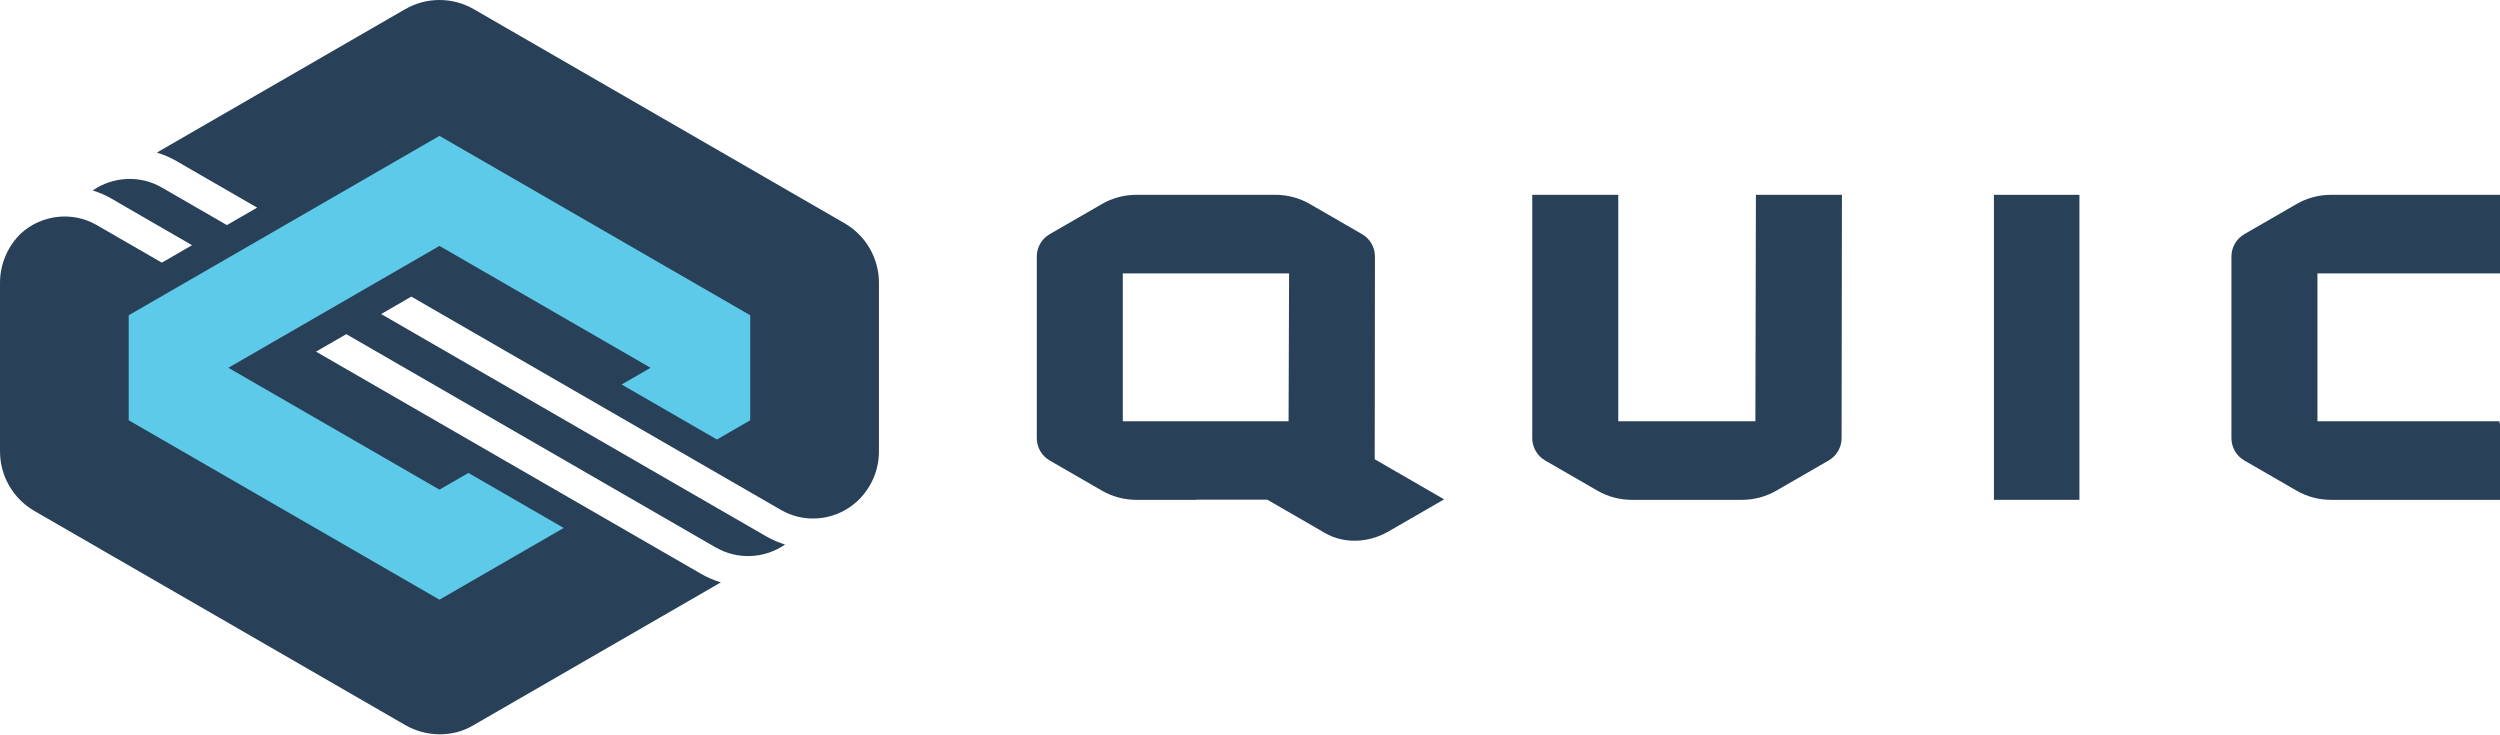
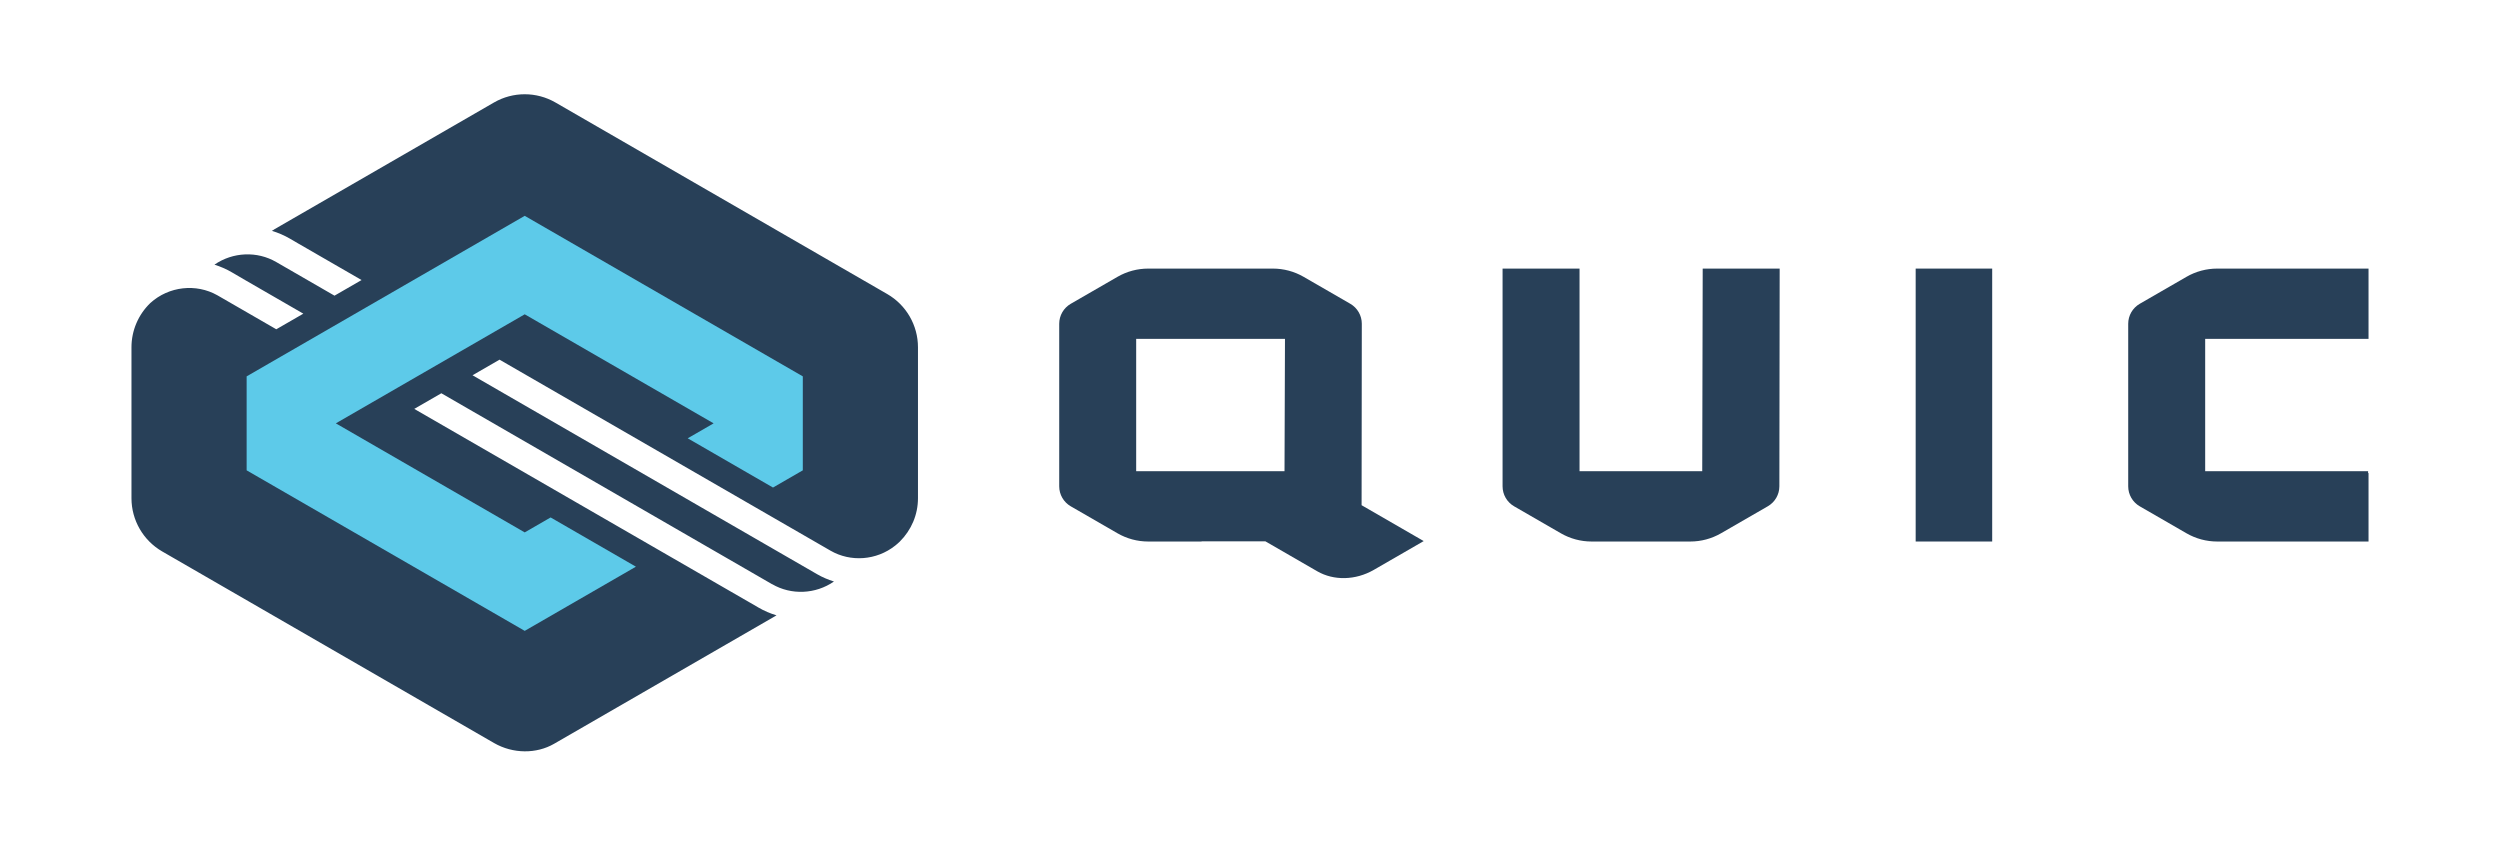
- <svg xmlns="http://www.w3.org/2000/svg" viewBox="0 0 608.479 178.726" height="178.726" width="608.479" xml:space="preserve" version="1.1" id="svg3461">
-   <defs id="defs3465" />
-   <g transform="matrix(1.25,0,0,-1.25,-35.76075,204.3631)" id="g3469">
-     <path d="m 193.063,120.017 -72.194,41.681 c -4.14,2.39 -9.239,2.39 -13.378,0 l -47.87,-27.638 0.018,-0.011 -0.482,-0.278 c 1.367,-0.414 2.689,-0.978 3.929,-1.701 l 1.934,-1.129 0.004,0.001 13.654,-7.879 -5.889,-3.4 -12.672,7.316 -0.001,-0.002 c -4.15,2.421 -9.443,2.204 -13.45,-0.568 1.307,-0.409 2.57,-0.955 3.759,-1.649 l 2.956,-1.725 -4e-4,0 12.625,-7.289 -5.884,-3.397 -12.833,7.406 c -4.595,2.586 -10.525,1.983 -14.58,-1.696 -2.583,-2.49 -4.098,-5.949 -4.098,-9.628 l 0,-32.841 c 0,-4.778 2.55,-9.194 6.689,-11.585 L 107.491,22.325 c 4.139,-2.39 9.238,-2.39 13.073,-0.176 l 47.918,27.665 -0.001,7e-4 0.488,0.281 c -1.366,0.414 -2.688,0.978 -3.928,1.701 l -1.935,1.128 -0.011,-0.002 -72.954,42.101 5.895,3.403 71.961,-41.546 0.015,0.008 c 4.152,-2.423 9.447,-2.203 13.457,0.573 -1.27,0.397 -2.498,0.92 -3.657,1.586 l -0.77,0.445 -1.273,0.743 -0.011,-0.002 -72.938,42.109 5.878,3.394 72.007,-41.555 c 4.38,-2.538 10.018,-2.14 14.081,1.085 0.338,0.281 0.681,0.557 0.987,0.861 2.561,2.543 3.978,5.902 3.978,9.462 l 0,32.842 c 0,4.779 -2.55,9.195 -6.688,11.585" style="fill:#284058;fill-opacity:1;fill-rule:nonzero;stroke:none" id="path3475" />
-     <path d="m 346.328,66.165 21.477,0 c 2.348,0 4.656,0.618 6.689,1.793 l 10.19,5.881 c 1.548,0.896 2.505,2.549 2.507,4.339 l 0.065,47.378 -16.748,0 -0.102,-44.092 -26.699,0 0,44.092 -16.748,0 0,-47.381 c 0,-1.793 0.955,-3.449 2.508,-4.345 l 10.172,-5.872 c 2.034,-1.175 4.341,-1.793 6.689,-1.793" style="fill:#284058;fill-opacity:1;fill-rule:nonzero;stroke:none" id="path3477" />
-     <path d="m 416.85,66.166 16.651,0 0,59.39 -16.651,0 0,-59.39" style="fill:#284058;fill-opacity:1;fill-rule:nonzero;stroke:none" id="path3479" />
-     <path d="m 515.392,110.257 0,15.299 -32.924,0 c -2.349,0 -4.656,-0.618 -6.691,-1.792 l -10.171,-5.873 c -1.552,-0.896 -2.508,-2.553 -2.508,-4.345 l 0,-35.371 c 0,-1.793 0.956,-3.449 2.508,-4.345 l 10.172,-5.872 c 2.034,-1.175 4.341,-1.793 6.69,-1.793 l 32.924,0 0,14.898 -0.096,0 0,0.401 -35.45,0 0,28.793 35.546,0" style="fill:#284058;fill-opacity:1;fill-rule:nonzero;stroke:none" id="path3481" />
-     <path d="m 279.51,81.464 -32.278,0 0,28.793 32.379,0 -0.101,-28.793 z m 19.451,-21.458 0,0 10.838,6.257 -13.516,7.804 0.046,39.481 c 0.002,1.795 -0.955,3.454 -2.509,4.351 l -10.156,5.865 c -2.035,1.174 -4.342,1.792 -6.691,1.792 l -27.119,0 c -2.348,0 -4.656,-0.618 -6.689,-1.792 l -10.172,-5.873 c -1.552,-0.896 -2.508,-2.553 -2.508,-4.345 l 0,-35.371 c 0,-1.793 0.956,-3.449 2.508,-4.345 l 10.173,-5.872 c 2.033,-1.175 4.34,-1.793 6.689,-1.793 l 11.611,0 0,0.035 13.891,0 11.289,-6.518 0,0 c 3.581,-2.054 8.302,-1.992 12.315,0.324" style="fill:#284058;fill-opacity:1;fill-rule:nonzero;stroke:none" id="path3483" />
-     <path d="m 114.179,68.151 -41.103,23.728 41.103,23.728 41.102,-23.728 -5.636,-3.254 18.558,-10.715 6.488,3.746 0,20.446 -60.511,34.933 -60.513,-34.933 0,-20.446 60.513,-34.933 24.193,13.967 -18.559,10.714 -5.635,-3.253" style="fill:#5dcae9;fill-opacity:1;fill-rule:nonzero;stroke:none" id="path3485" />
+ <svg xmlns="http://www.w3.org/2000/svg" viewBox="0 0 725.333 245.333" height="245.333" width="725.333" xml:space="preserve" id="svg2" version="1.1">
+   <defs id="defs6" />
+   <g id="horiz" transform="matrix(0.1333333,0,0,-0.1333333,0,245.3333)">
+     <g id="badge">
+       <path id="path16" style="fill:#284058;fill-opacity:1;fill-rule:nonzero;stroke:none" d="m 1930.63,1200.17 -721.94,416.81 c -41.4,23.9 -92.39,23.9 -133.78,0 l -478.703,-276.38 0.18,-0.11 -4.821,-2.78 c 13.668,-4.14 26.887,-9.78 39.286,-17.01 l 19.343,-11.29 0.039,0.01 136.536,-78.79 -58.895,-34 -126.719,73.16 -0.011,-0.02 c -41.504,24.21 -94.426,22.04 -134.504,-5.68 13.066,-4.09 25.703,-9.55 37.589,-16.49 l 29.563,-17.25 -0.004,0 126.25,-72.89 -58.84,-33.97 -128.332,74.06 c -45.953,25.86 -105.254,19.83 -145.804,-16.96 -25.833,-24.9 -40.977,-59.49 -40.977,-96.28 l 0,-328.412 c 0,-47.777 25.496,-91.937 66.887,-115.847 L 1074.91,223.25 c 41.39,-23.898 92.38,-23.898 130.73,-1.762 l 479.18,276.653 -0.01,0.007 4.88,2.813 c -13.66,4.141 -26.88,9.777 -39.28,17.008 l -19.35,11.281 -0.11,-0.02 -729.54,421.012 58.949,34.028 719.611,-415.461 0.15,0.082 c 41.52,-24.231 94.47,-22.032 134.57,5.73 -12.7,3.969 -24.98,9.199 -36.57,15.859 l -7.7,4.45 -12.73,7.429 -0.11,-0.019 -729.38,421.09 58.78,33.94 720.07,-415.55 c 43.8,-25.379 100.18,-21.398 140.81,10.852 3.38,2.808 6.81,5.566 9.87,8.609 25.61,25.43 39.78,59.02 39.78,94.617 l 0,328.422 c 0,47.79 -25.5,91.95 -66.88,115.85" />
+       <path id="path26" style="fill:#5dcae9;fill-opacity:1;fill-rule:nonzero;stroke:none" d="m 1141.79,681.512 -411.028,237.281 411.028,237.277 411.02,-237.277 -56.36,-32.539 185.58,-107.152 64.88,37.457 0,204.461 -605.11,349.33 -605.128,-349.33 0,-204.461 605.128,-349.329 241.93,139.668 -185.59,107.141 -56.35,-32.527" />
+     </g>
+     <path d="m 2795.1,814.641 -322.78,0 0,287.929 323.79,0 z m 194.51,-214.582 0,0 108.38,62.57 -135.16,78.043 0.46,394.808 c 0.02,17.95 -9.55,34.54 -25.09,43.51 l -101.56,58.65 c -20.35,11.74 -43.42,17.92 -66.91,17.92 l -271.19,0 c -23.48,0 -46.56,-6.18 -66.89,-17.92 l -101.72,-58.73 c -15.52,-8.96 -25.08,-25.53 -25.08,-43.45 l 0,-353.71 c 0,-17.93 9.56,-34.488 25.08,-43.449 l 101.73,-58.723 c 20.33,-11.75 43.4,-17.93 66.89,-17.93 l 116.11,0 0,0.352 138.91,0 112.89,-65.18 0,0 c 35.81,-20.539 83.02,-19.922 123.15,3.239" style="fill:#284058;fill-opacity:1;fill-rule:nonzero;stroke:none" id="q" />
+     <path d="m 3463.28,661.648 214.77,0 c 23.48,0 46.56,6.18 66.89,17.93 l 101.9,58.813 c 15.48,8.961 25.05,25.488 25.07,43.39 l 0.65,473.779 -167.48,0 -1.02,-440.919 -266.99,0 0,440.919 -167.48,0 0,-473.81 c 0,-17.93 9.55,-34.488 25.08,-43.449 l 101.72,-58.723 c 20.34,-11.75 43.41,-17.93 66.89,-17.93" style="fill:#284058;fill-opacity:1;fill-rule:nonzero;stroke:none" id="u" />
+     <path d="m 4168.5,661.66 166.51,0 0,593.9 -166.51,0 0,-593.9" style="fill:#284058;fill-opacity:1;fill-rule:nonzero;stroke:none" id="i" />
+     <path d="m 5153.92,1102.57 0,152.99 -329.24,0 c -23.49,0 -46.56,-6.18 -66.91,-17.92 l -101.71,-58.73 c -15.52,-8.96 -25.08,-25.53 -25.08,-43.45 l 0,-353.71 c 0,-17.93 9.56,-34.488 25.08,-43.449 l 101.72,-58.723 c 20.34,-11.75 43.41,-17.93 66.9,-17.93 l 329.24,0 0,148.981 -0.96,0 0,4.012 -354.5,0 0,287.929 355.46,0" style="fill:#284058;fill-opacity:1;fill-rule:nonzero;stroke:none" id="c" />
  </g>
</svg>
